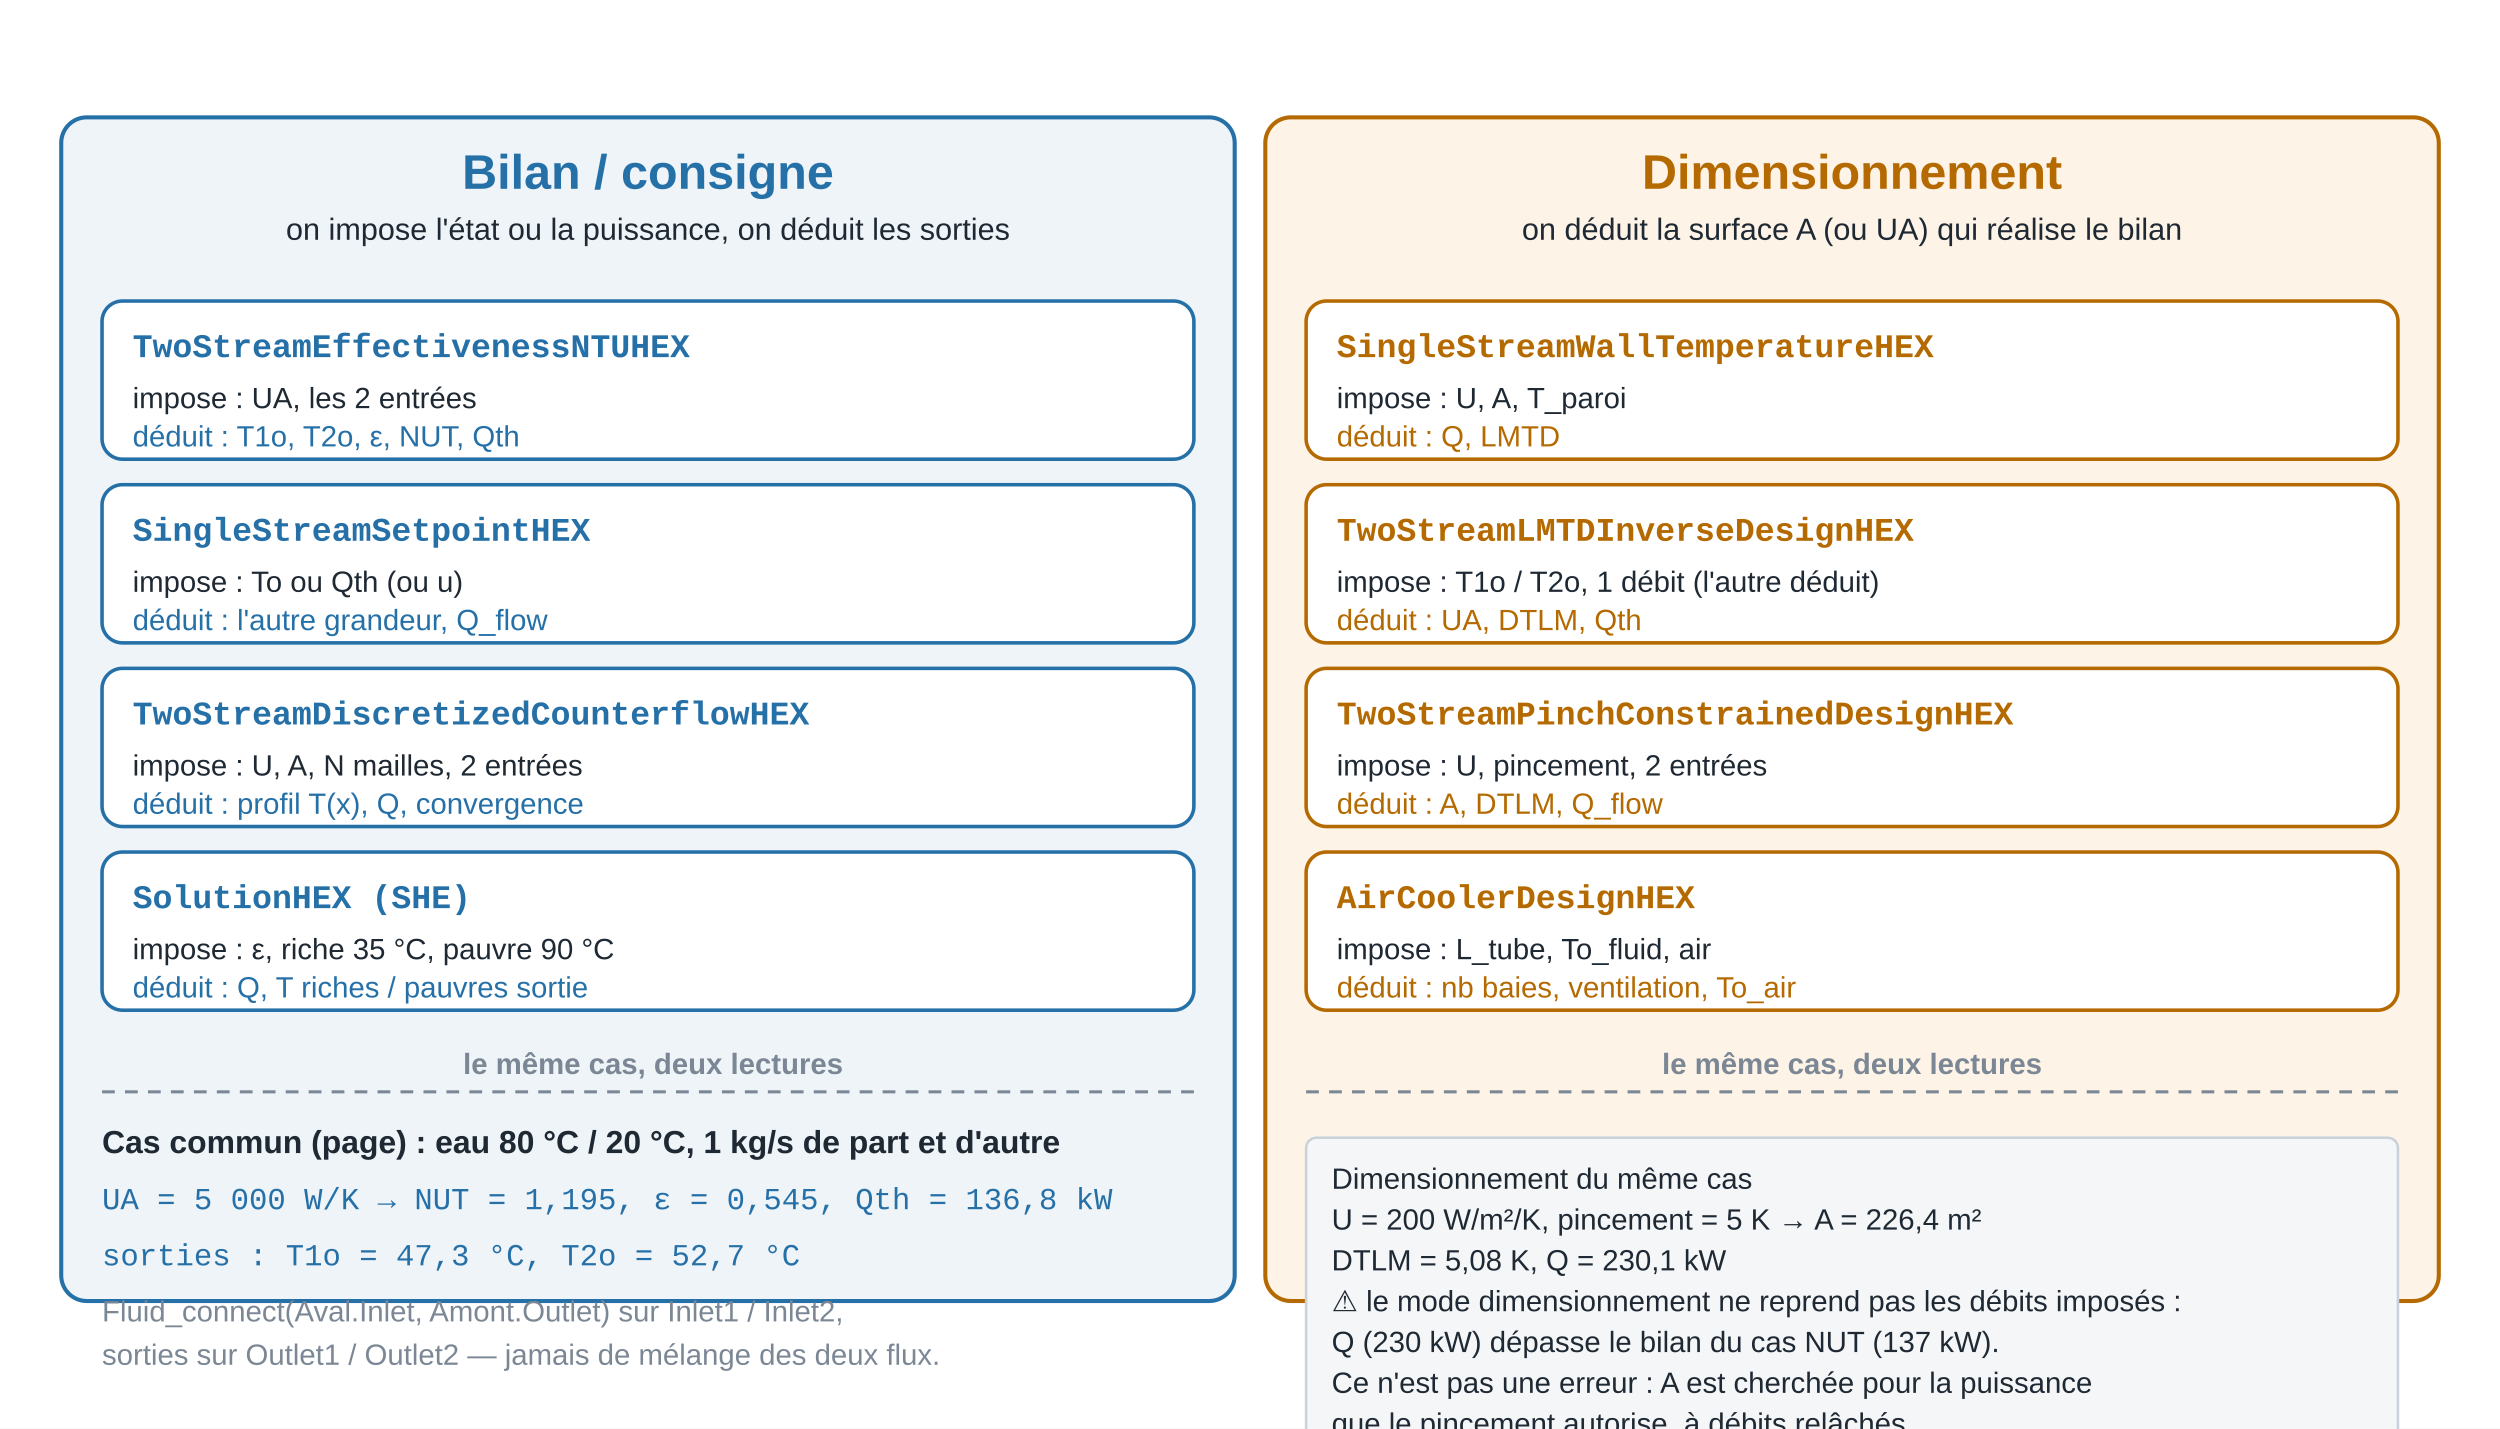
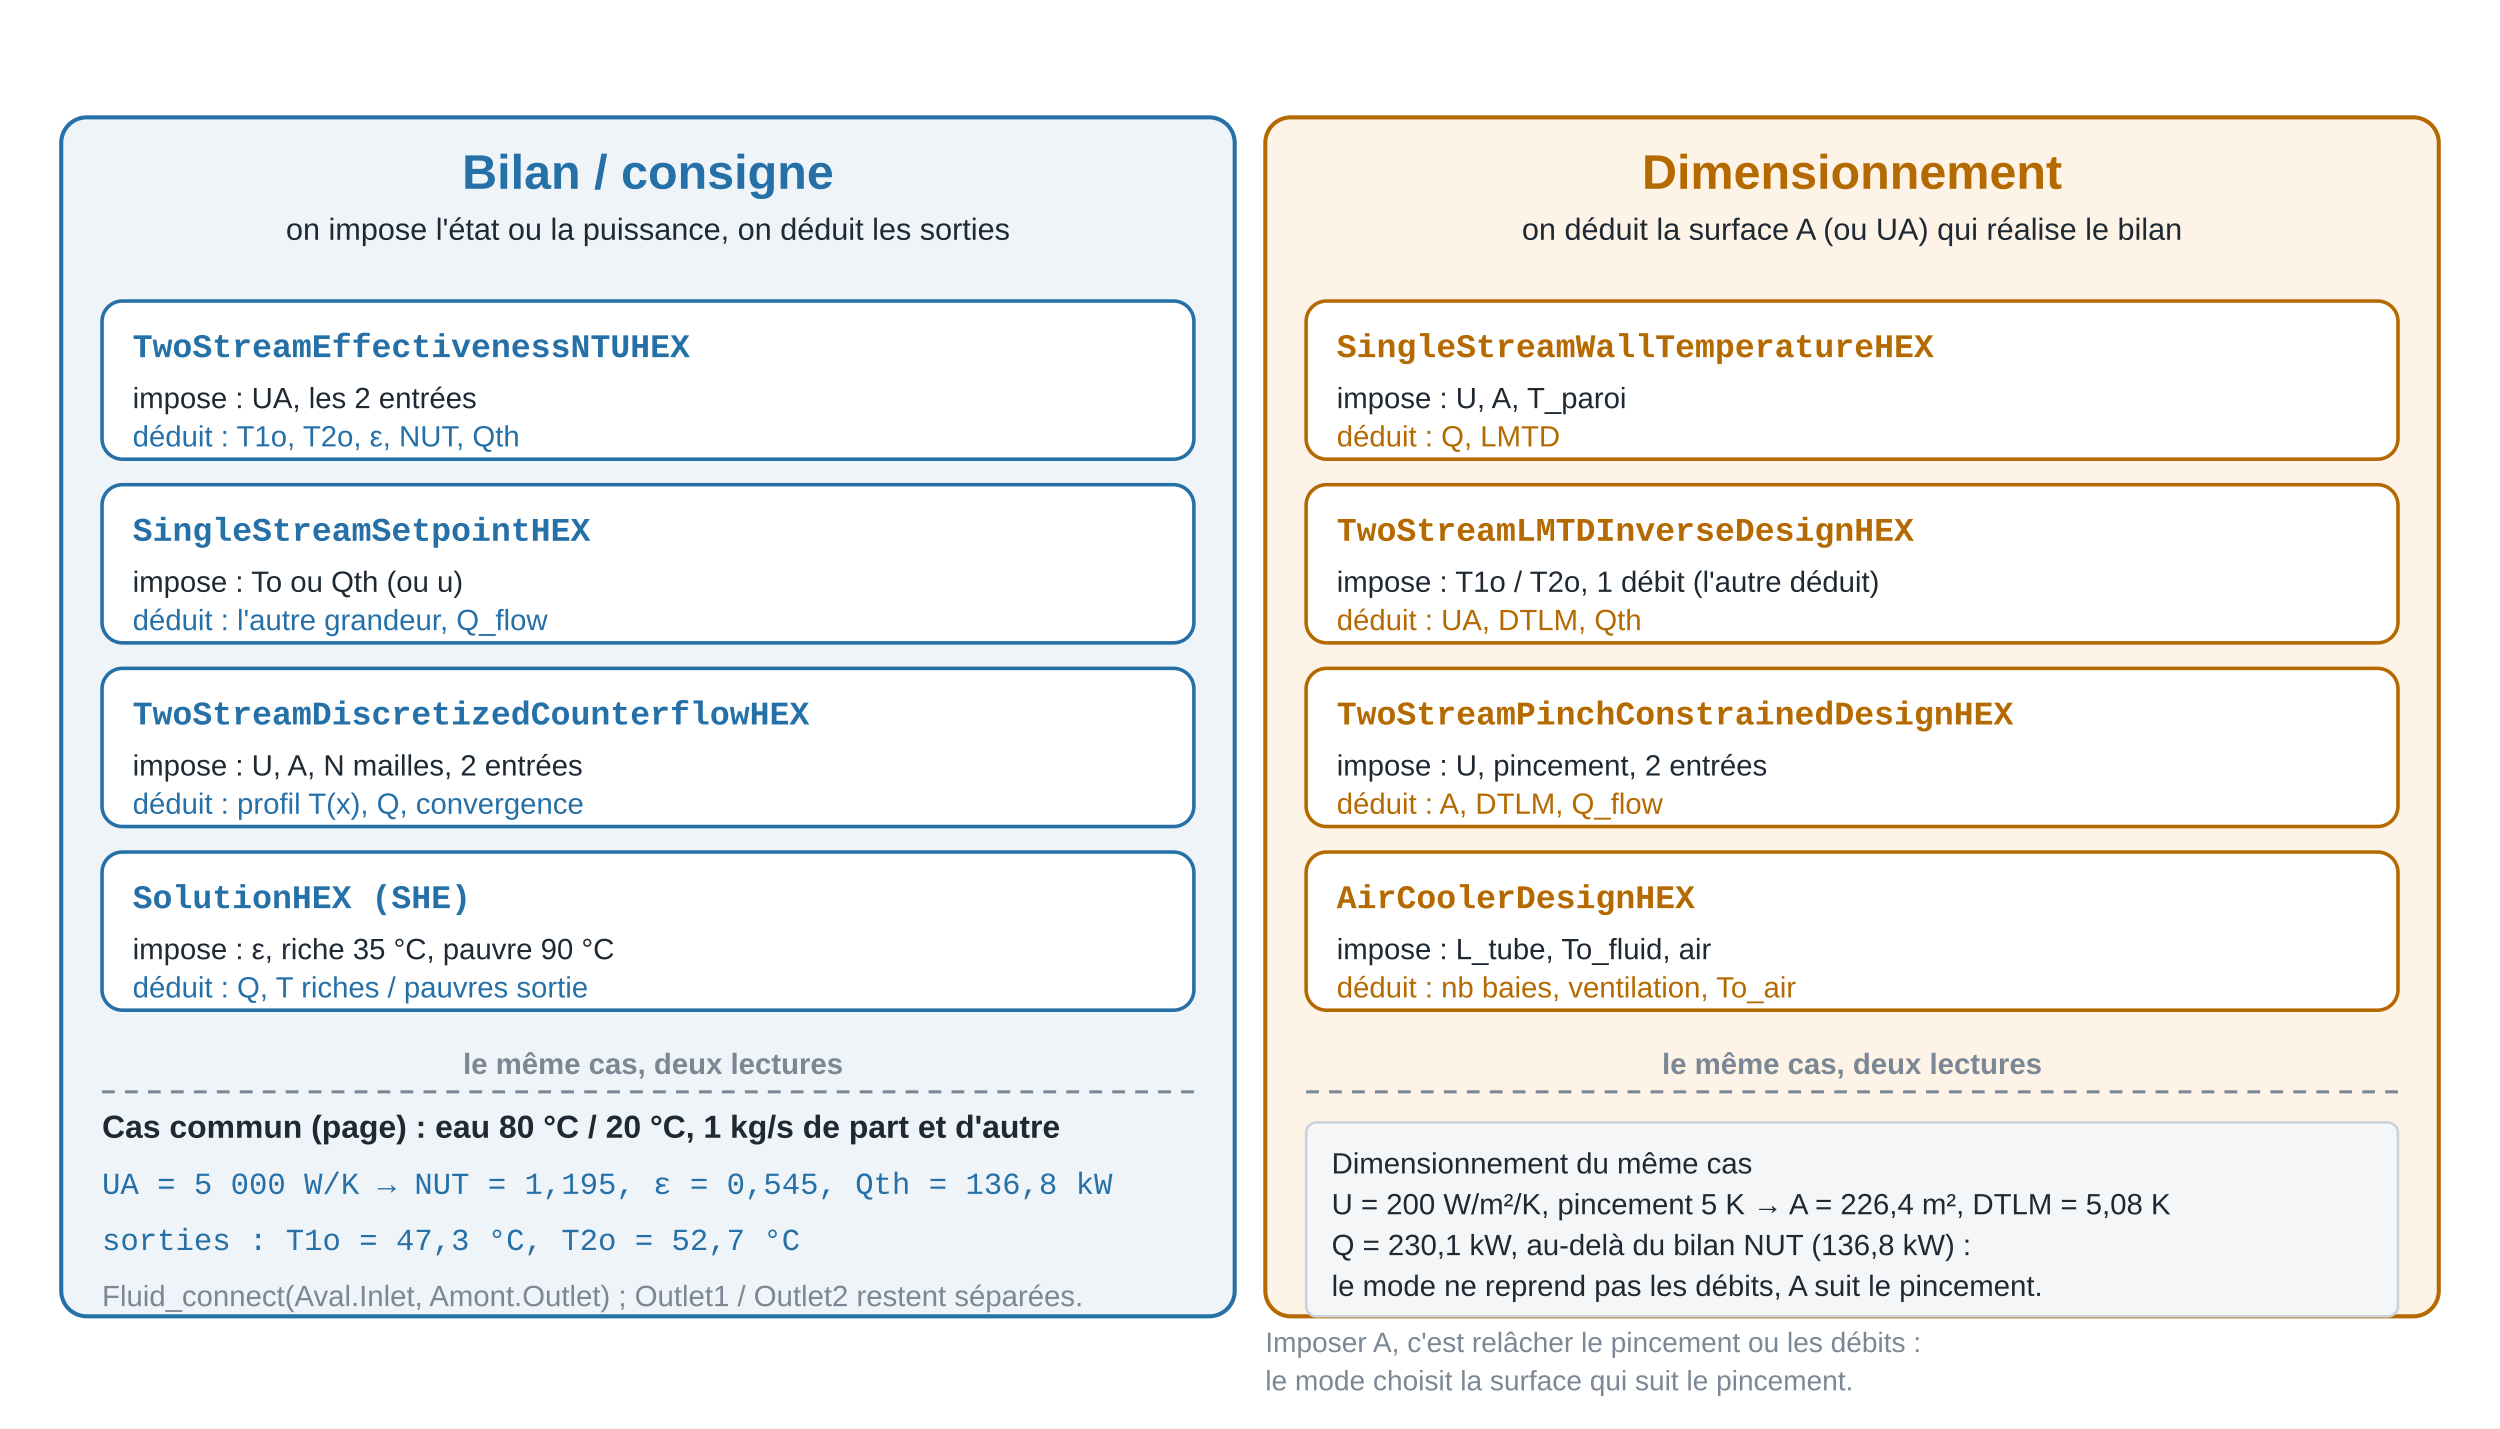
<svg xmlns="http://www.w3.org/2000/svg" width="980" height="560" viewBox="0 0 980 560" role="img" aria-label="Échangeurs — les deux familles de modèles">
  <defs>
    <marker id="fleche" viewBox="0 0 10 10" refX="9" refY="5" markerWidth="7" markerHeight="7" orient="auto-start-end">
      <path d="M 0 0 L 10 5 L 0 10 z" fill="#1f2933" />
    </marker>
    <marker id="fleche_cote" viewBox="0 0 10 10" refX="9" refY="5" markerWidth="6" markerHeight="6" orient="auto-start-end">
      <path d="M 0 0 L 10 5 L 0 10 z" fill="#b46a00" />
    </marker>
    <marker id="fleche_flux" viewBox="0 0 10 10" refX="9" refY="5" markerWidth="7" markerHeight="7" orient="auto-start-end">
      <path d="M 0 0 L 10 5 L 0 10 z" fill="#2670a8" />
    </marker>
  </defs>
  <rect width="980" height="560" fill="#ffffff" />
-   <rect x="24.0" y="46.0" width="460.0" height="464.0" rx="10" fill="#eef4f8" stroke="#2670a8" stroke-width="1.6" />
-   <rect x="496.0" y="46.0" width="460.0" height="464.0" rx="10" fill="#fdf3e7" stroke="#b46a00" stroke-width="1.6" />
+   <rect x="24.0" y="46.0" width="460.0" height="470.0" rx="10" fill="#eef4f8" stroke="#2670a8" stroke-width="1.6" />
+   <rect x="496.0" y="46.0" width="460.0" height="470.0" rx="10" fill="#fdf3e7" stroke="#b46a00" stroke-width="1.6" />
  <text x="254.0" y="74.0" fill="#2670a8" text-anchor="middle" font-family="Segoe UI, Arial, Helvetica, sans-serif" font-size="19" font-weight="600">Bilan / consigne</text>
  <text x="254.0" y="94.0" fill="#1f2933" text-anchor="middle" font-family="Segoe UI, Arial, Helvetica, sans-serif" font-size="12">on impose l'état ou la puissance, on déduit les sorties</text>
  <text x="726.0" y="74.0" fill="#b46a00" text-anchor="middle" font-family="Segoe UI, Arial, Helvetica, sans-serif" font-size="19" font-weight="600">Dimensionnement</text>
  <text x="726.0" y="94.0" fill="#1f2933" text-anchor="middle" font-family="Segoe UI, Arial, Helvetica, sans-serif" font-size="12">on déduit la surface A (ou UA) qui réalise le bilan</text>
  <rect x="40.0" y="118.0" width="428.0" height="62.0" rx="8" fill="#ffffff" stroke="#2670a8" stroke-width="1.4" />
  <text x="52.0" y="140.0" fill="#2670a8" text-anchor="start" font-family="Consolas, Courier New, monospace" font-size="13" font-weight="600">TwoStreamEffectivenessNTUHEX</text>
  <text x="52.0" y="160.0" fill="#1f2933" text-anchor="start" font-family="Segoe UI, Arial, Helvetica, sans-serif" font-size="11.5">impose : UA, les 2 entrées</text>
  <text x="52.0" y="175.0" fill="#2670a8" text-anchor="start" font-family="Segoe UI, Arial, Helvetica, sans-serif" font-size="11.5">déduit : T1o, T2o, ε, NUT, Qth</text>
  <rect x="40.0" y="190.0" width="428.0" height="62.0" rx="8" fill="#ffffff" stroke="#2670a8" stroke-width="1.4" />
  <text x="52.0" y="212.0" fill="#2670a8" text-anchor="start" font-family="Consolas, Courier New, monospace" font-size="13" font-weight="600">SingleStreamSetpointHEX</text>
  <text x="52.0" y="232.0" fill="#1f2933" text-anchor="start" font-family="Segoe UI, Arial, Helvetica, sans-serif" font-size="11.5">impose : To ou Qth (ou u)</text>
  <text x="52.0" y="247.0" fill="#2670a8" text-anchor="start" font-family="Segoe UI, Arial, Helvetica, sans-serif" font-size="11.5">déduit : l'autre grandeur, Q_flow</text>
  <rect x="40.0" y="262.0" width="428.0" height="62.0" rx="8" fill="#ffffff" stroke="#2670a8" stroke-width="1.4" />
  <text x="52.0" y="284.0" fill="#2670a8" text-anchor="start" font-family="Consolas, Courier New, monospace" font-size="13" font-weight="600">TwoStreamDiscretizedCounterflowHEX</text>
  <text x="52.0" y="304.0" fill="#1f2933" text-anchor="start" font-family="Segoe UI, Arial, Helvetica, sans-serif" font-size="11.5">impose : U, A, N mailles, 2 entrées</text>
  <text x="52.0" y="319.0" fill="#2670a8" text-anchor="start" font-family="Segoe UI, Arial, Helvetica, sans-serif" font-size="11.5">déduit : profil T(x), Q, convergence</text>
  <rect x="40.0" y="334.0" width="428.0" height="62.0" rx="8" fill="#ffffff" stroke="#2670a8" stroke-width="1.4" />
  <text x="52.0" y="356.0" fill="#2670a8" text-anchor="start" font-family="Consolas, Courier New, monospace" font-size="13" font-weight="600">SolutionHEX (SHE)</text>
  <text x="52.0" y="376.0" fill="#1f2933" text-anchor="start" font-family="Segoe UI, Arial, Helvetica, sans-serif" font-size="11.5">impose : ε, riche 35 °C, pauvre 90 °C</text>
  <text x="52.0" y="391.0" fill="#2670a8" text-anchor="start" font-family="Segoe UI, Arial, Helvetica, sans-serif" font-size="11.5">déduit : Q, T riches / pauvres sortie</text>
  <rect x="512.0" y="118.0" width="428.0" height="62.0" rx="8" fill="#ffffff" stroke="#b46a00" stroke-width="1.4" />
  <text x="524.0" y="140.0" fill="#b46a00" text-anchor="start" font-family="Consolas, Courier New, monospace" font-size="13" font-weight="600">SingleStreamWallTemperatureHEX</text>
  <text x="524.0" y="160.0" fill="#1f2933" text-anchor="start" font-family="Segoe UI, Arial, Helvetica, sans-serif" font-size="11.5">impose : U, A, T_paroi</text>
  <text x="524.0" y="175.0" fill="#b46a00" text-anchor="start" font-family="Segoe UI, Arial, Helvetica, sans-serif" font-size="11.5">déduit : Q, LMTD</text>
  <rect x="512.0" y="190.0" width="428.0" height="62.0" rx="8" fill="#ffffff" stroke="#b46a00" stroke-width="1.4" />
  <text x="524.0" y="212.0" fill="#b46a00" text-anchor="start" font-family="Consolas, Courier New, monospace" font-size="13" font-weight="600">TwoStreamLMTDInverseDesignHEX</text>
  <text x="524.0" y="232.0" fill="#1f2933" text-anchor="start" font-family="Segoe UI, Arial, Helvetica, sans-serif" font-size="11.5">impose : T1o / T2o, 1 débit (l'autre déduit)</text>
  <text x="524.0" y="247.0" fill="#b46a00" text-anchor="start" font-family="Segoe UI, Arial, Helvetica, sans-serif" font-size="11.5">déduit : UA, DTLM, Qth</text>
  <rect x="512.0" y="262.0" width="428.0" height="62.0" rx="8" fill="#ffffff" stroke="#b46a00" stroke-width="1.4" />
  <text x="524.0" y="284.0" fill="#b46a00" text-anchor="start" font-family="Consolas, Courier New, monospace" font-size="13" font-weight="600">TwoStreamPinchConstrainedDesignHEX</text>
  <text x="524.0" y="304.0" fill="#1f2933" text-anchor="start" font-family="Segoe UI, Arial, Helvetica, sans-serif" font-size="11.5">impose : U, pincement, 2 entrées</text>
  <text x="524.0" y="319.0" fill="#b46a00" text-anchor="start" font-family="Segoe UI, Arial, Helvetica, sans-serif" font-size="11.5">déduit : A, DTLM, Q_flow</text>
  <rect x="512.0" y="334.0" width="428.0" height="62.0" rx="8" fill="#ffffff" stroke="#b46a00" stroke-width="1.4" />
  <text x="524.0" y="356.0" fill="#b46a00" text-anchor="start" font-family="Consolas, Courier New, monospace" font-size="13" font-weight="600">AirCoolerDesignHEX</text>
  <text x="524.0" y="376.0" fill="#1f2933" text-anchor="start" font-family="Segoe UI, Arial, Helvetica, sans-serif" font-size="11.5">impose : L_tube, To_fluid, air</text>
  <text x="524.0" y="391.0" fill="#b46a00" text-anchor="start" font-family="Segoe UI, Arial, Helvetica, sans-serif" font-size="11.5">déduit : nb baies, ventilation, To_air</text>
  <line x1="40.0" y1="428.0" x2="472.0" y2="428.0" stroke="#7b8794" stroke-width="1.2" stroke-dasharray="5,4" />
  <line x1="512.0" y1="428.0" x2="944.0" y2="428.0" stroke="#7b8794" stroke-width="1.2" stroke-dasharray="5,4" />
  <text x="256.0" y="421.0" fill="#7b8794" text-anchor="middle" font-family="Segoe UI, Arial, Helvetica, sans-serif" font-size="11.5" font-weight="600">le même cas, deux lectures</text>
  <text x="726.0" y="421.0" fill="#7b8794" text-anchor="middle" font-family="Segoe UI, Arial, Helvetica, sans-serif" font-size="11.5" font-weight="600">le même cas, deux lectures</text>
-   <text x="40.0" y="452.0" fill="#1f2933" text-anchor="start" font-family="Segoe UI, Arial, Helvetica, sans-serif" font-size="12.5" font-weight="600">Cas commun (page) : eau 80 °C / 20 °C, 1 kg/s de part et d'autre</text>
-   <text x="40.0" y="474.0" fill="#2670a8" text-anchor="start" font-family="Consolas, Courier New, monospace" font-size="12">UA = 5 000 W/K  →  NUT = 1,195, ε = 0,545, Qth = 136,8 kW</text>
-   <text x="40.0" y="496.0" fill="#2670a8" text-anchor="start" font-family="Consolas, Courier New, monospace" font-size="12">sorties : T1o = 47,3 °C, T2o = 52,7 °C</text>
-   <text x="40.0" y="518.0" fill="#7b8794" text-anchor="start" font-family="Segoe UI, Arial, Helvetica, sans-serif" font-size="11.5">Fluid_connect(Aval.Inlet, Amont.Outlet) sur Inlet1 / Inlet2,</text>
-   <text x="40.0" y="535.0" fill="#7b8794" text-anchor="start" font-family="Segoe UI, Arial, Helvetica, sans-serif" font-size="11.5">sorties sur Outlet1 / Outlet2 — jamais de mélange des deux flux.</text>
-   <rect x="512.0" y="446.0" width="428.0" height="124.0" rx="4" fill="#f4f6f8" stroke="#c9d1d9" stroke-width="1.0" />
-   <text x="522.0" y="466.0" fill="#1f2933" text-anchor="start" font-family="Segoe UI, Arial, Helvetica, sans-serif" font-size="11.5">Dimensionnement du même cas</text>
-   <text x="522.0" y="482.0" fill="#1f2933" text-anchor="start" font-family="Segoe UI, Arial, Helvetica, sans-serif" font-size="11.5">U = 200 W/m²/K, pincement = 5 K → A = 226,4 m²</text>
-   <text x="522.0" y="498.0" fill="#1f2933" text-anchor="start" font-family="Segoe UI, Arial, Helvetica, sans-serif" font-size="11.5">DTLM = 5,08 K, Q = 230,1 kW</text>
-   <text x="522.0" y="514.0" fill="#1f2933" text-anchor="start" font-family="Segoe UI, Arial, Helvetica, sans-serif" font-size="11.5">⚠ le mode dimensionnement ne reprend pas les débits imposés :</text>
-   <text x="522.0" y="530.0" fill="#1f2933" text-anchor="start" font-family="Segoe UI, Arial, Helvetica, sans-serif" font-size="11.5">  Q (230 kW) dépasse le bilan du cas NUT (137 kW).</text>
-   <text x="522.0" y="546.0" fill="#1f2933" text-anchor="start" font-family="Segoe UI, Arial, Helvetica, sans-serif" font-size="11.5">  Ce n'est pas une erreur : A est cherchée pour la puissance</text>
-   <text x="522.0" y="562.0" fill="#1f2933" text-anchor="start" font-family="Segoe UI, Arial, Helvetica, sans-serif" font-size="11.5">  que le pincement autorise, à débits relâchés.</text>
+   <text x="40.0" y="446.0" fill="#1f2933" text-anchor="start" font-family="Segoe UI, Arial, Helvetica, sans-serif" font-size="12.5" font-weight="600">Cas commun (page) : eau 80 °C / 20 °C, 1 kg/s de part et d'autre</text>
+   <text x="40.0" y="468.0" fill="#2670a8" text-anchor="start" font-family="Consolas, Courier New, monospace" font-size="12">UA = 5 000 W/K  →  NUT = 1,195, ε = 0,545, Qth = 136,8 kW</text>
+   <text x="40.0" y="490.0" fill="#2670a8" text-anchor="start" font-family="Consolas, Courier New, monospace" font-size="12">sorties : T1o = 47,3 °C, T2o = 52,7 °C</text>
+   <text x="40.0" y="512.0" fill="#7b8794" text-anchor="start" font-family="Segoe UI, Arial, Helvetica, sans-serif" font-size="11.5">Fluid_connect(Aval.Inlet, Amont.Outlet) ; Outlet1 / Outlet2 restent séparées.</text>
+   <rect x="512.0" y="440.0" width="428.0" height="76.0" rx="4" fill="#f4f6f8" stroke="#c9d1d9" stroke-width="1.0" />
+   <text x="522.0" y="460.0" fill="#1f2933" text-anchor="start" font-family="Segoe UI, Arial, Helvetica, sans-serif" font-size="11.5">Dimensionnement du même cas</text>
+   <text x="522.0" y="476.0" fill="#1f2933" text-anchor="start" font-family="Segoe UI, Arial, Helvetica, sans-serif" font-size="11.5">U = 200 W/m²/K, pincement 5 K → A = 226,4 m², DTLM = 5,08 K</text>
+   <text x="522.0" y="492.0" fill="#1f2933" text-anchor="start" font-family="Segoe UI, Arial, Helvetica, sans-serif" font-size="11.5">Q = 230,1 kW, au-delà du bilan NUT (136,8 kW) :</text>
+   <text x="522.0" y="508.0" fill="#1f2933" text-anchor="start" font-family="Segoe UI, Arial, Helvetica, sans-serif" font-size="11.5">  le mode ne reprend pas les débits, A suit le pincement.</text>
+   <text x="496.0" y="530.0" fill="#7b8794" text-anchor="start" font-family="Segoe UI, Arial, Helvetica, sans-serif" font-size="11">Imposer A, c'est relâcher le pincement ou les débits :</text>
+   <text x="496.0" y="545.0" fill="#7b8794" text-anchor="start" font-family="Segoe UI, Arial, Helvetica, sans-serif" font-size="11">le mode choisit la surface qui suit le pincement.</text>
</svg>
